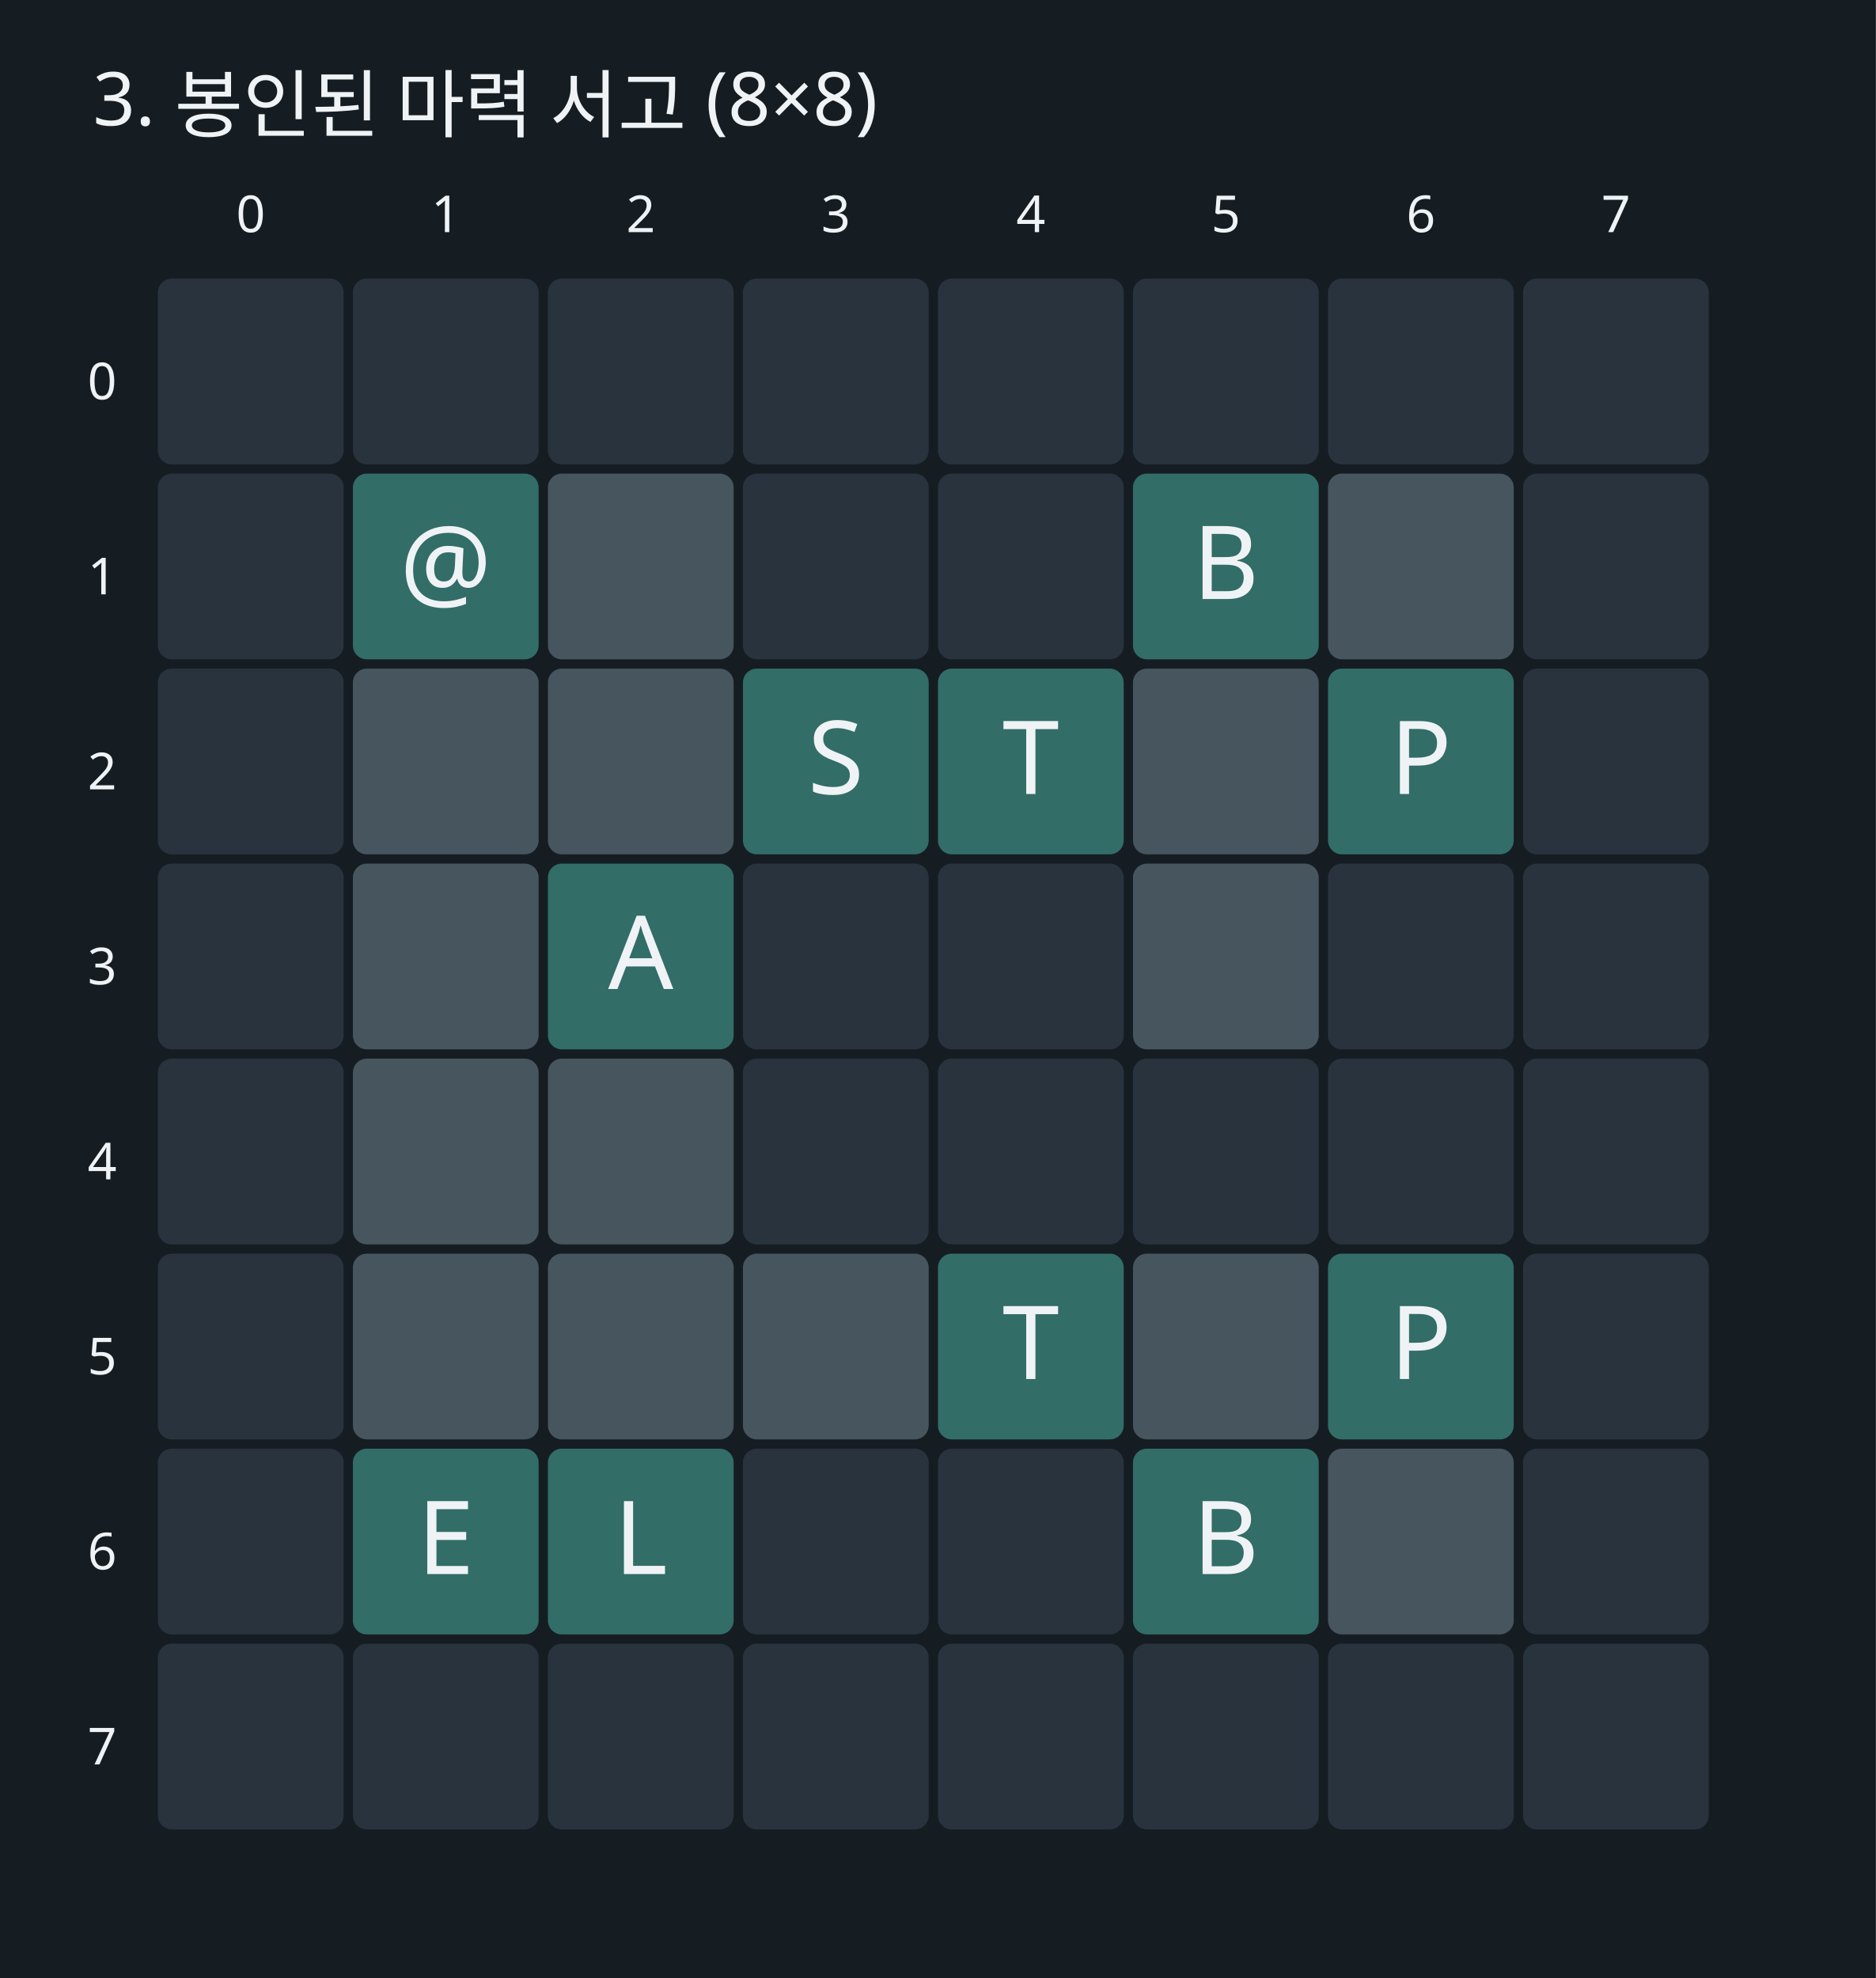
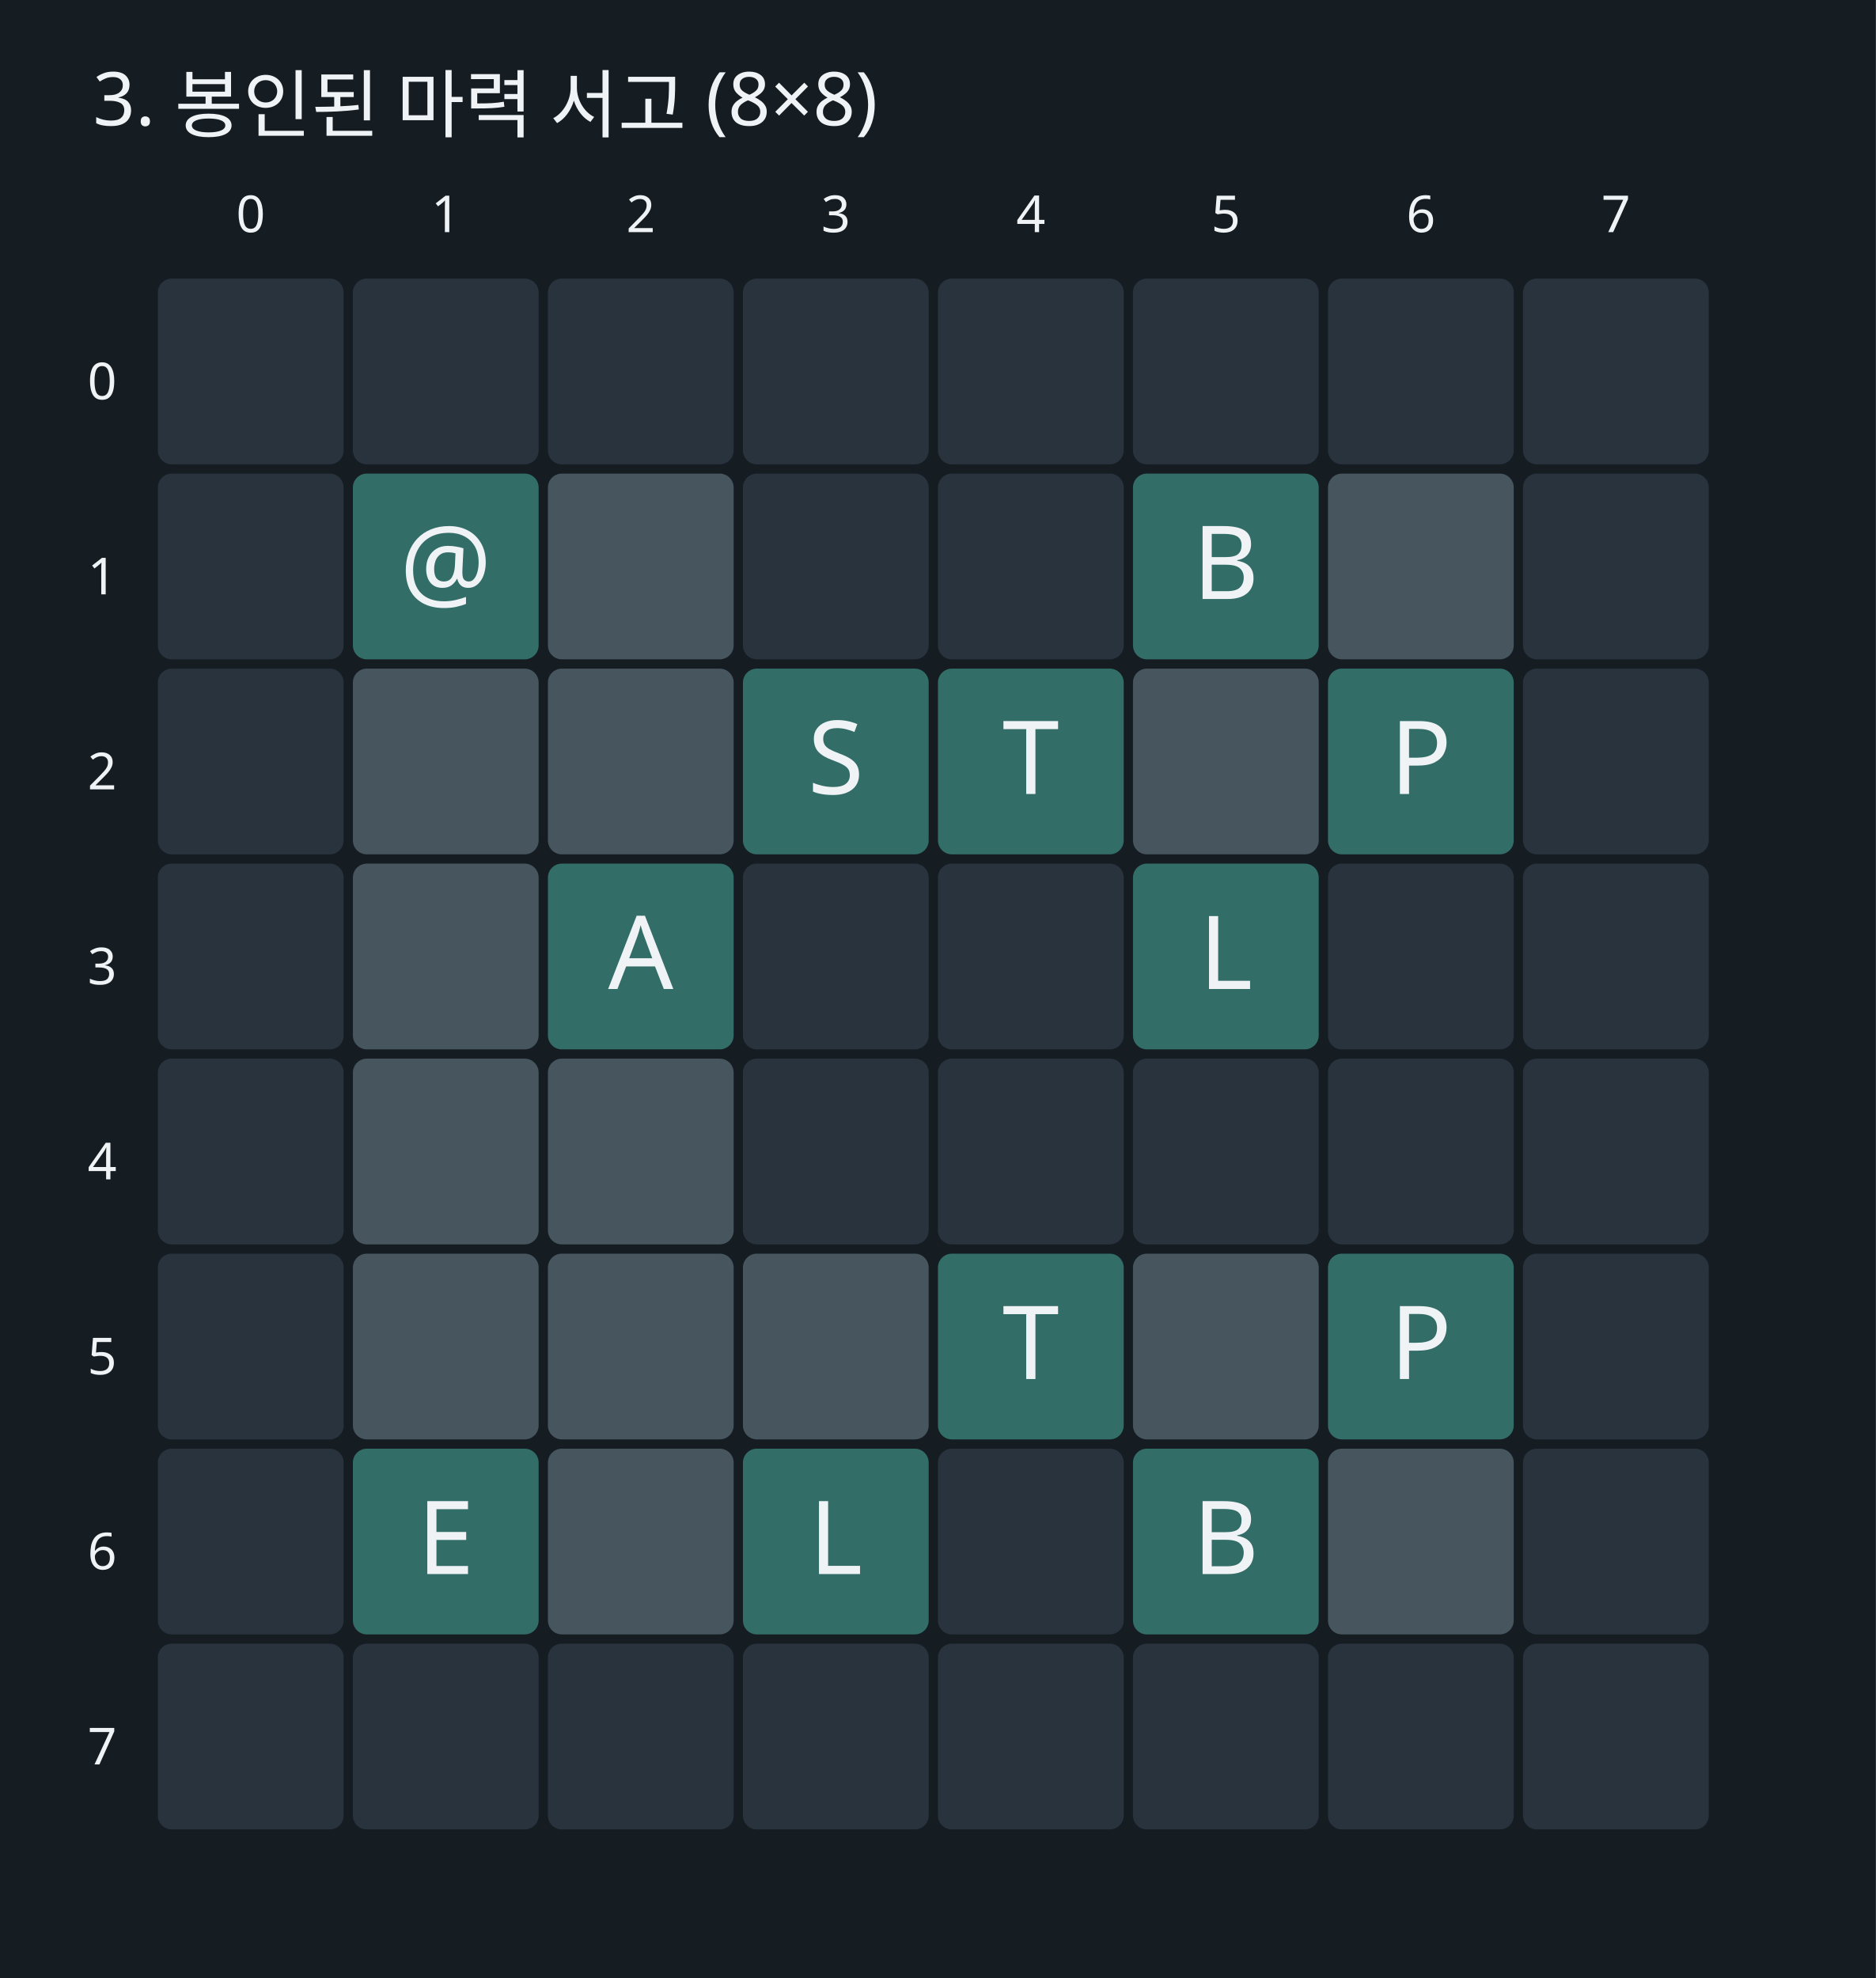
<svg xmlns="http://www.w3.org/2000/svg" width="404" height="426" viewBox="0 0 404 426">
  <rect width="100%" height="100%" fill="#151d23" />
  <g font-family="Malgun Gothic, sans-serif" fill="#eff3f5">
    <text x="20" y="27" font-size="16">3. 봉인된 마력 서고 (8×8)</text>
    <text x="54" y="50" text-anchor="middle" font-size="11">0</text>
    <text x="96" y="50" text-anchor="middle" font-size="11">1</text>
    <text x="138" y="50" text-anchor="middle" font-size="11">2</text>
    <text x="180" y="50" text-anchor="middle" font-size="11">3</text>
    <text x="222" y="50" text-anchor="middle" font-size="11">4</text>
    <text x="264" y="50" text-anchor="middle" font-size="11">5</text>
    <text x="306" y="50" text-anchor="middle" font-size="11">6</text>
    <text x="348" y="50" text-anchor="middle" font-size="11">7</text>
    <text x="22" y="86" text-anchor="middle" font-size="11">0</text>
    <rect x="34" y="60" width="40" height="40" rx="3" fill="#29333e" />
    <rect x="76" y="60" width="40" height="40" rx="3" fill="#29333e" />
    <rect x="118" y="60" width="40" height="40" rx="3" fill="#29333e" />
    <rect x="160" y="60" width="40" height="40" rx="3" fill="#29333e" />
    <rect x="202" y="60" width="40" height="40" rx="3" fill="#29333e" />
    <rect x="244" y="60" width="40" height="40" rx="3" fill="#29333e" />
    <rect x="286" y="60" width="40" height="40" rx="3" fill="#29333e" />
    <rect x="328" y="60" width="40" height="40" rx="3" fill="#29333e" />
    <text x="22" y="128" text-anchor="middle" font-size="11">1</text>
    <rect x="34" y="102" width="40" height="40" rx="3" fill="#29333e" />
    <rect x="76" y="102" width="40" height="40" rx="3" fill="#326d68" />
    <text x="96" y="129" text-anchor="middle" font-size="22">@</text>
    <rect x="118" y="102" width="40" height="40" rx="3" fill="#46555e" />
    <rect x="160" y="102" width="40" height="40" rx="3" fill="#29333e" />
    <rect x="202" y="102" width="40" height="40" rx="3" fill="#29333e" />
    <rect x="244" y="102" width="40" height="40" rx="3" fill="#326d68" />
    <text x="264" y="129" text-anchor="middle" font-size="22">B</text>
    <rect x="286" y="102" width="40" height="40" rx="3" fill="#46555e" />
    <rect x="328" y="102" width="40" height="40" rx="3" fill="#29333e" />
    <text x="22" y="170" text-anchor="middle" font-size="11">2</text>
    <rect x="34" y="144" width="40" height="40" rx="3" fill="#29333e" />
    <rect x="76" y="144" width="40" height="40" rx="3" fill="#46555e" />
    <rect x="118" y="144" width="40" height="40" rx="3" fill="#46555e" />
    <rect x="160" y="144" width="40" height="40" rx="3" fill="#326d68" />
    <text x="180" y="171" text-anchor="middle" font-size="22">S</text>
    <rect x="202" y="144" width="40" height="40" rx="3" fill="#326d68" />
    <text x="222" y="171" text-anchor="middle" font-size="22">T</text>
    <rect x="244" y="144" width="40" height="40" rx="3" fill="#46555e" />
    <rect x="286" y="144" width="40" height="40" rx="3" fill="#326d68" />
    <text x="306" y="171" text-anchor="middle" font-size="22">P</text>
    <rect x="328" y="144" width="40" height="40" rx="3" fill="#29333e" />
    <text x="22" y="212" text-anchor="middle" font-size="11">3</text>
    <rect x="34" y="186" width="40" height="40" rx="3" fill="#29333e" />
    <rect x="76" y="186" width="40" height="40" rx="3" fill="#46555e" />
    <rect x="118" y="186" width="40" height="40" rx="3" fill="#326d68" />
    <text x="138" y="213" text-anchor="middle" font-size="22">A</text>
    <rect x="160" y="186" width="40" height="40" rx="3" fill="#29333e" />
    <rect x="202" y="186" width="40" height="40" rx="3" fill="#29333e" />
-     <rect x="244" y="186" width="40" height="40" rx="3" fill="#46555e" />
+     <rect x="244" y="186" width="40" height="40" rx="3" fill="#326d68" />
+     <text x="264" y="213" text-anchor="middle" font-size="22">L</text>
    <rect x="286" y="186" width="40" height="40" rx="3" fill="#29333e" />
    <rect x="328" y="186" width="40" height="40" rx="3" fill="#29333e" />
    <text x="22" y="254" text-anchor="middle" font-size="11">4</text>
    <rect x="34" y="228" width="40" height="40" rx="3" fill="#29333e" />
    <rect x="76" y="228" width="40" height="40" rx="3" fill="#46555e" />
    <rect x="118" y="228" width="40" height="40" rx="3" fill="#46555e" />
    <rect x="160" y="228" width="40" height="40" rx="3" fill="#29333e" />
    <rect x="202" y="228" width="40" height="40" rx="3" fill="#29333e" />
    <rect x="244" y="228" width="40" height="40" rx="3" fill="#29333e" />
    <rect x="286" y="228" width="40" height="40" rx="3" fill="#29333e" />
    <rect x="328" y="228" width="40" height="40" rx="3" fill="#29333e" />
    <text x="22" y="296" text-anchor="middle" font-size="11">5</text>
    <rect x="34" y="270" width="40" height="40" rx="3" fill="#29333e" />
    <rect x="76" y="270" width="40" height="40" rx="3" fill="#46555e" />
    <rect x="118" y="270" width="40" height="40" rx="3" fill="#46555e" />
    <rect x="160" y="270" width="40" height="40" rx="3" fill="#46555e" />
    <rect x="202" y="270" width="40" height="40" rx="3" fill="#326d68" />
    <text x="222" y="297" text-anchor="middle" font-size="22">T</text>
    <rect x="244" y="270" width="40" height="40" rx="3" fill="#46555e" />
    <rect x="286" y="270" width="40" height="40" rx="3" fill="#326d68" />
    <text x="306" y="297" text-anchor="middle" font-size="22">P</text>
    <rect x="328" y="270" width="40" height="40" rx="3" fill="#29333e" />
    <text x="22" y="338" text-anchor="middle" font-size="11">6</text>
    <rect x="34" y="312" width="40" height="40" rx="3" fill="#29333e" />
    <rect x="76" y="312" width="40" height="40" rx="3" fill="#326d68" />
    <text x="96" y="339" text-anchor="middle" font-size="22">E</text>
-     <rect x="118" y="312" width="40" height="40" rx="3" fill="#326d68" />
-     <text x="138" y="339" text-anchor="middle" font-size="22">L</text>
-     <rect x="160" y="312" width="40" height="40" rx="3" fill="#29333e" />
+     <rect x="118" y="312" width="40" height="40" rx="3" fill="#46555e" />
+     <rect x="160" y="312" width="40" height="40" rx="3" fill="#326d68" />
+     <text x="180" y="339" text-anchor="middle" font-size="22">L</text>
    <rect x="202" y="312" width="40" height="40" rx="3" fill="#29333e" />
    <rect x="244" y="312" width="40" height="40" rx="3" fill="#326d68" />
    <text x="264" y="339" text-anchor="middle" font-size="22">B</text>
    <rect x="286" y="312" width="40" height="40" rx="3" fill="#46555e" />
    <rect x="328" y="312" width="40" height="40" rx="3" fill="#29333e" />
    <text x="22" y="380" text-anchor="middle" font-size="11">7</text>
    <rect x="34" y="354" width="40" height="40" rx="3" fill="#29333e" />
    <rect x="76" y="354" width="40" height="40" rx="3" fill="#29333e" />
    <rect x="118" y="354" width="40" height="40" rx="3" fill="#29333e" />
    <rect x="160" y="354" width="40" height="40" rx="3" fill="#29333e" />
    <rect x="202" y="354" width="40" height="40" rx="3" fill="#29333e" />
    <rect x="244" y="354" width="40" height="40" rx="3" fill="#29333e" />
    <rect x="286" y="354" width="40" height="40" rx="3" fill="#29333e" />
    <rect x="328" y="354" width="40" height="40" rx="3" fill="#29333e" />
  </g>
</svg>
